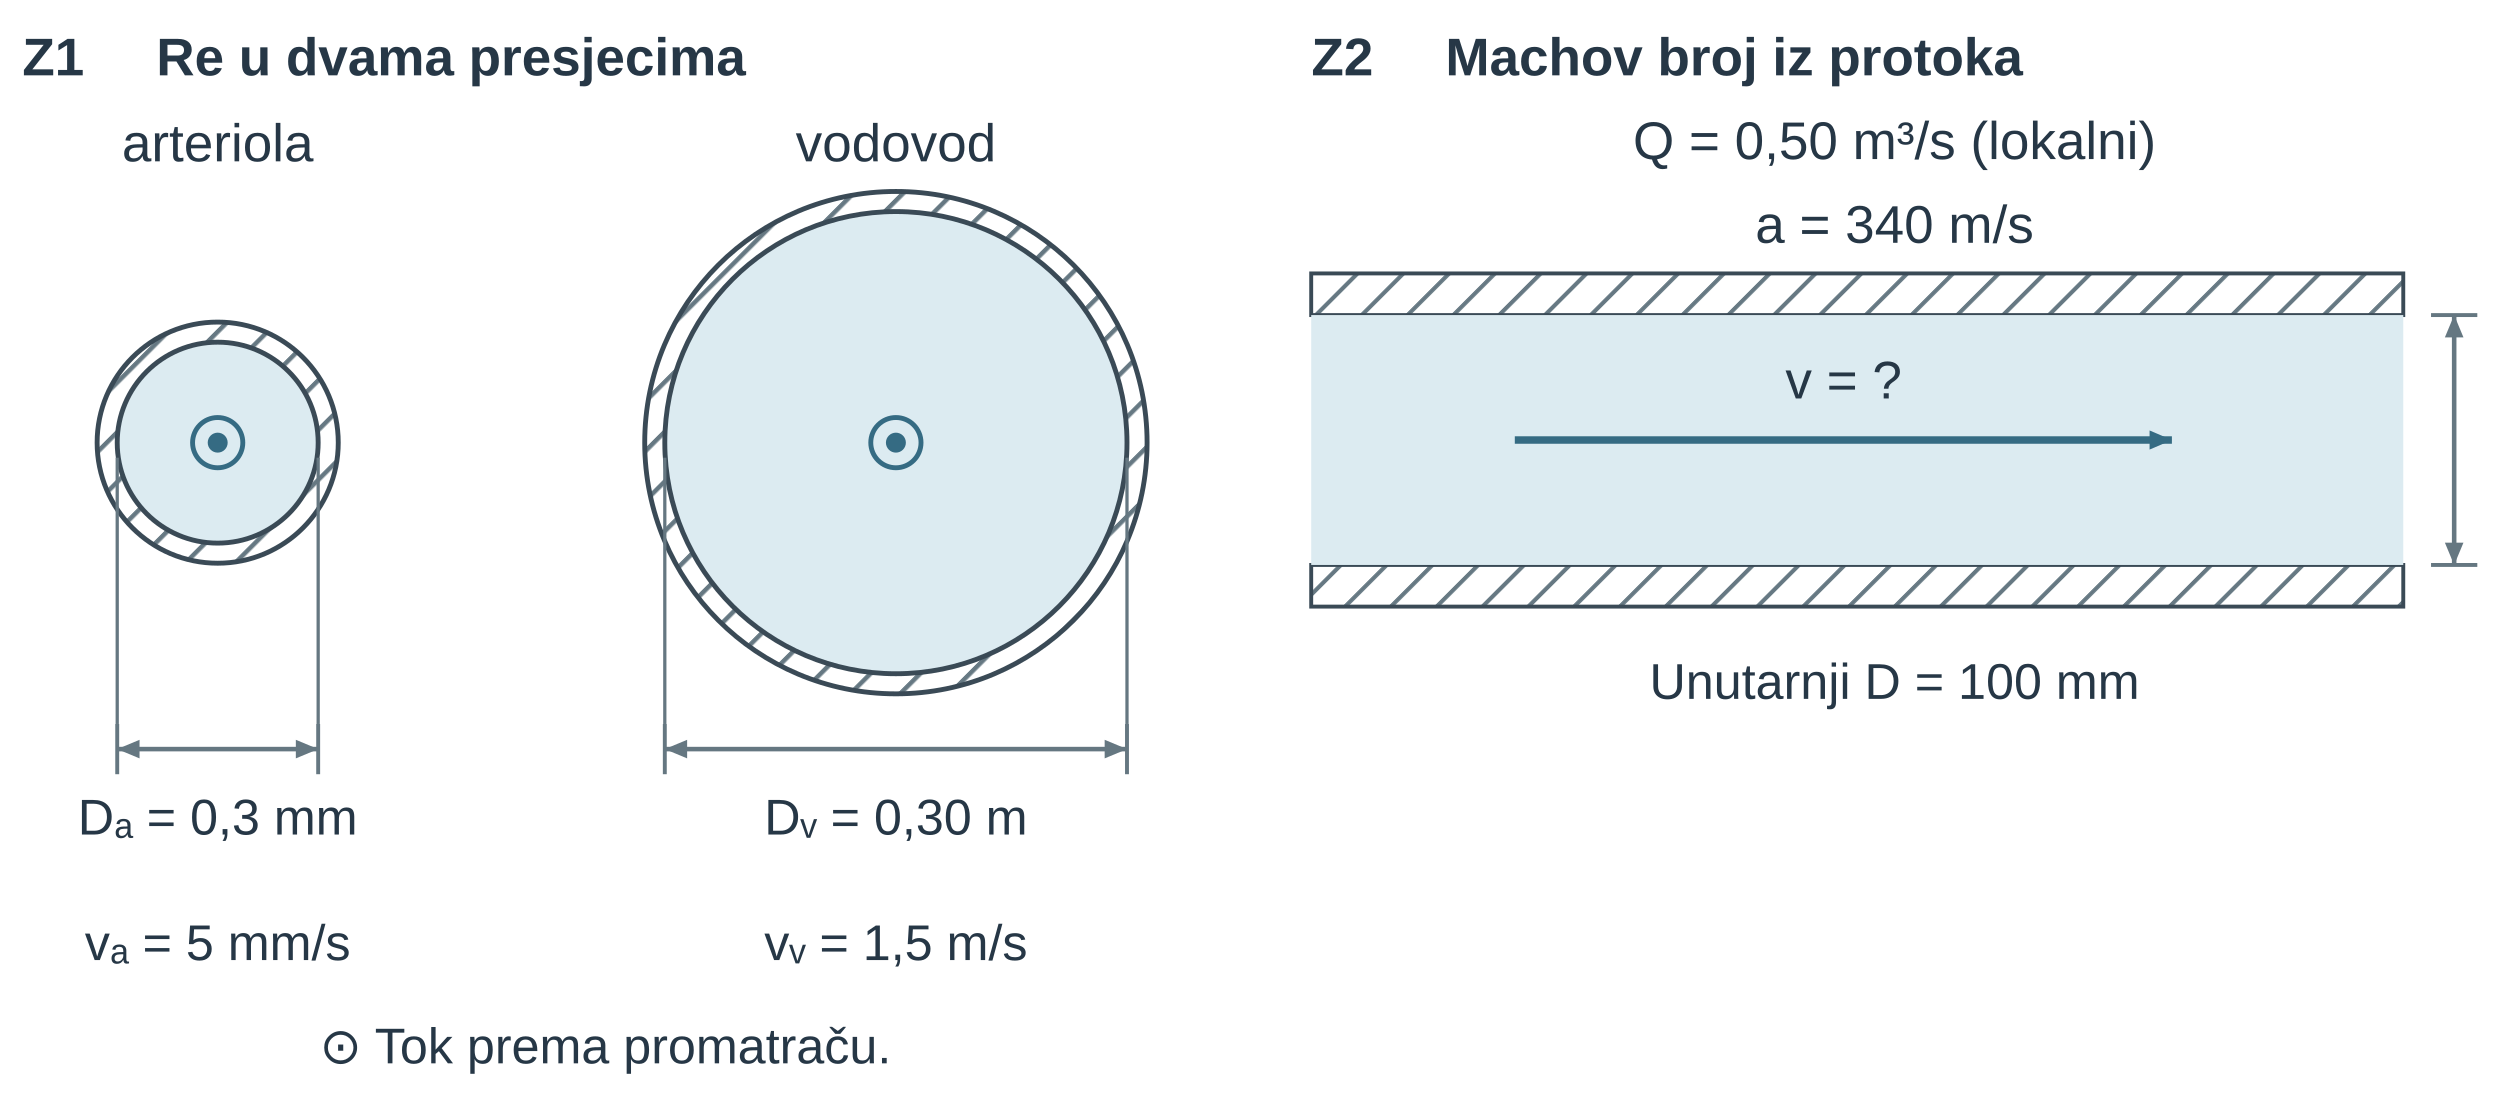
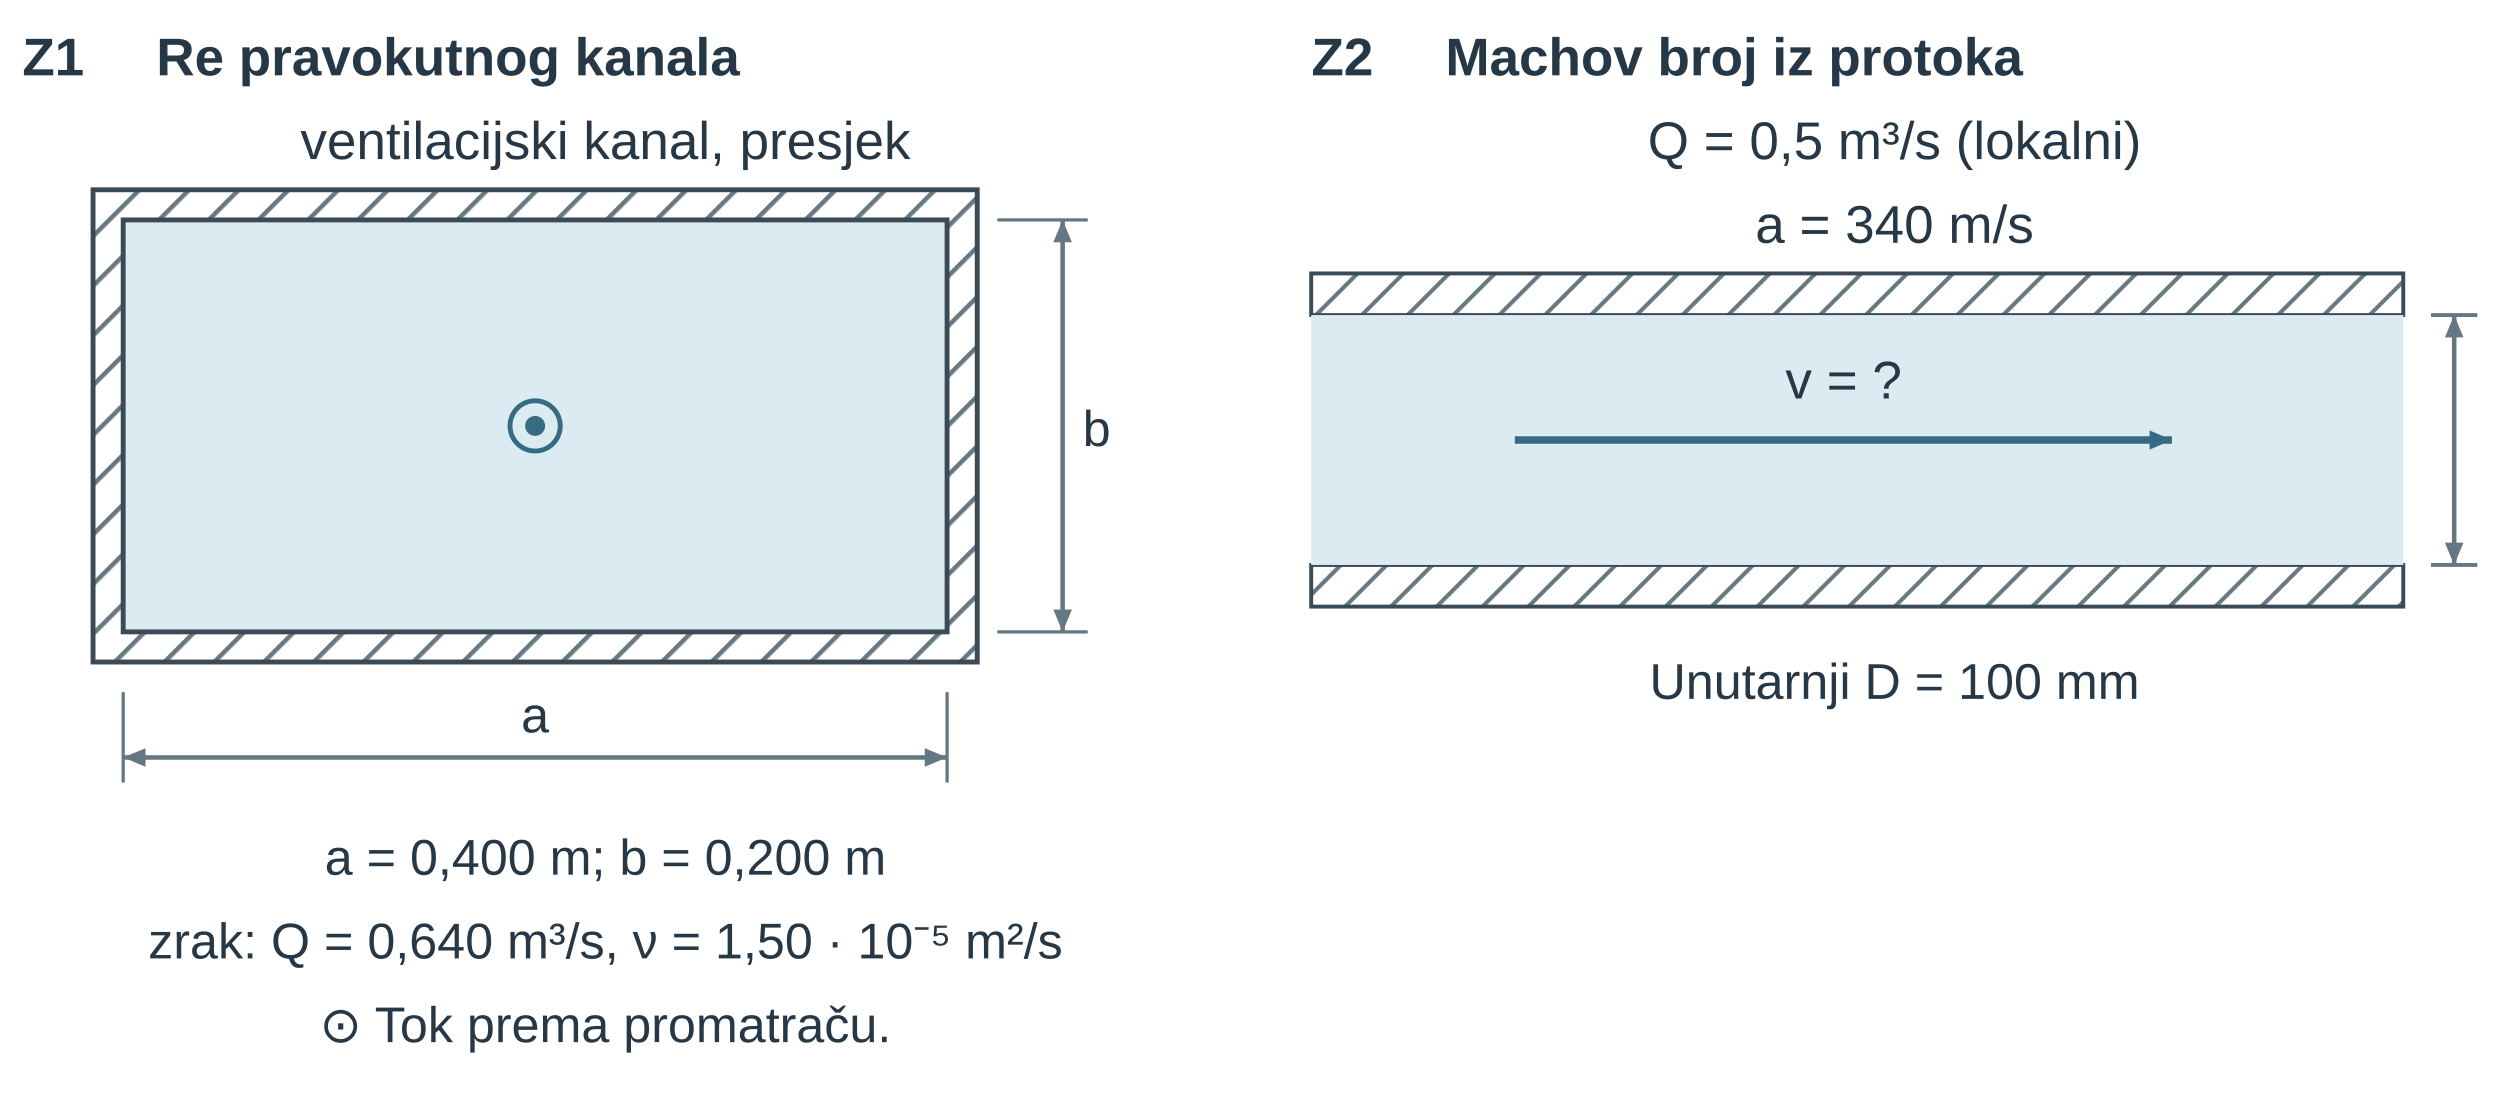
- <svg xmlns="http://www.w3.org/2000/svg" width="447.874pt" height="200pt" viewBox="0 0 447.874 200" role="img">
+ <svg xmlns="http://www.w3.org/2000/svg" width="447.874pt" height="196.2pt" viewBox="0 0 447.874 196.2" role="img">
  <defs>
    <pattern id="u14vs_hatch" width="7" height="7" patternUnits="userSpaceOnUse" patternTransform="rotate(45)">
      <line x1="0" y1="0" x2="0" y2="7" stroke="#657781" stroke-width="1.8" />
    </pattern>
    <marker id="u14vs_v" markerWidth="7" markerHeight="6" refX="7" refY="3" orient="auto">
      <path d="M0 0 L7 3 L0 6 Z" fill="#356b83" />
    </marker>
    <marker id="u14vs_dim" markerWidth="6" markerHeight="5" refX="6" refY="2.5" orient="auto-start-reverse">
      <path d="M0 0 L6 2.5 L0 5 Z" fill="#657781" />
    </marker>
    <marker id="u14vs_dimSmall" markerWidth="3" markerHeight="3" refX="3" refY="1.5" orient="auto-start-reverse">
      <path d="M0 0 L3 1.5 L0 3 Z" fill="#356b83" />
    </marker>
    <marker id="u14vs_forceMarker" markerWidth="7" markerHeight="6" refX="7" refY="3" orient="auto">
      <path d="M0 0 L7 3 L0 6 Z" fill="#356b83" />
    </marker>
    <marker id="u14vs_pressureMarker" markerWidth="7" markerHeight="6" refX="7" refY="3" orient="auto">
      <path d="M0 0 L7 3 L0 6 Z" fill="#356b83" />
    </marker>
    <marker id="u14vs_reactionMarker" markerWidth="7" markerHeight="6" refX="7" refY="3" orient="auto">
      <path d="M0 0 L7 3 L0 6 Z" fill="#356b83" />
    </marker>
    <marker id="u14vs_axisMarker" markerWidth="7" markerHeight="6" refX="7" refY="3" orient="auto">
      <path d="M0 0 L7 3 L0 6 Z" fill="#3a4a56" />
    </marker>
  </defs>
  <g font-family="Arial, Liberation Sans, sans-serif">
    <g transform="translate(4 13.5)">
      <text data-source-text="1" x="0" y="0" text-anchor="start" font-size="9.5" font-weight="600" fill="rgb(38, 55, 70)">Z1</text>
    </g>
    <g transform="translate(28 13.5)">
-       <text data-source-text="2" x="0" y="0" text-anchor="start" font-size="9.5" font-weight="600" fill="rgb(38, 55, 70)">Re u dvama presjecima</text>
+       <text data-source-text="2" x="0" y="0" text-anchor="start" font-size="9.5" font-weight="600" fill="rgb(38, 55, 70)">Re pravokutnog kanala</text>
    </g>
-     <g transform="translate(-26.328 -36.8) scale(0.9)">
+     <g transform="translate(108.469 28.5)">
+       <text data-source-text="3" x="0" y="0" text-anchor="middle" font-size="9.5" font-weight="400" fill="rgb(38, 55, 70)">ventilacijski kanal, presjek</text>
+     </g>
+     <g transform="translate(-40.559 -35.3) scale(0.9)">
      <g transform="matrix(1 0 0 1 3.586 7)">
-         <circle cx="69" cy="122" r="24" fill="url(#u14vs_hatch)" stroke="rgb(58, 74, 86)" stroke-width="0.972" stroke-linecap="butt" stroke-linejoin="miter" stroke-dasharray="none" fill-opacity="1" stroke-opacity="1" opacity="1" marker-start="none" marker-mid="none" marker-end="none" data-source-geometry="2" />
+         <rect x="60" y="70" width="176" height="94" rx="0" fill="url(#u14vs_hatch)" stroke="rgb(58, 74, 86)" stroke-width="0.972" stroke-linecap="butt" stroke-linejoin="miter" stroke-dasharray="none" fill-opacity="1" stroke-opacity="1" opacity="1" marker-start="none" marker-mid="none" marker-end="none" data-source-geometry="3" />
      </g>
    </g>
-     <g transform="translate(-26.328 -36.8) scale(0.9)">
+     <g transform="translate(-40.559 -35.3) scale(0.9)">
      <g transform="matrix(1 0 0 1 3.586 7)">
-         <circle cx="69" cy="122" r="20" fill="rgb(220, 235, 241)" stroke="rgb(58, 74, 86)" stroke-width="0.972" stroke-linecap="butt" stroke-linejoin="miter" stroke-dasharray="none" fill-opacity="1" stroke-opacity="1" opacity="1" marker-start="none" marker-mid="none" marker-end="none" data-source-geometry="3" />
+         <rect x="66" y="76" width="164" height="82" rx="0" fill="rgb(220, 235, 241)" stroke="rgb(58, 74, 86)" stroke-width="0.972" stroke-linecap="butt" stroke-linejoin="miter" stroke-dasharray="none" fill-opacity="1" stroke-opacity="1" opacity="1" marker-start="none" marker-mid="none" marker-end="none" data-source-geometry="4" />
      </g>
    </g>
-     <g transform="translate(-26.328 -36.8) scale(0.9)">
+     <g transform="translate(-40.559 -35.3) scale(0.9)">
      <g transform="matrix(1 0 0 1 3.586 7)">
-         <circle cx="69" cy="122" r="5" fill="none" stroke="rgb(53, 107, 131)" stroke-width="0.972" stroke-linecap="butt" stroke-linejoin="miter" stroke-dasharray="none" fill-opacity="1" stroke-opacity="1" opacity="1" marker-start="none" marker-mid="none" marker-end="none" data-source-geometry="4" />
+         <circle cx="148" cy="117" r="5" fill="none" stroke="rgb(53, 107, 131)" stroke-width="0.972" stroke-linecap="butt" stroke-linejoin="miter" stroke-dasharray="none" fill-opacity="1" stroke-opacity="1" opacity="1" marker-start="none" marker-mid="none" marker-end="none" data-source-geometry="5" />
      </g>
    </g>
-     <g transform="translate(-26.328 -36.8) scale(0.9)">
+     <g transform="translate(-40.559 -35.3) scale(0.9)">
      <g transform="matrix(1 0 0 1 3.586 7)">
-         <circle cx="69" cy="122" r="1.5" fill="rgb(53, 107, 131)" stroke="rgb(53, 107, 131)" stroke-width="0.972" stroke-linecap="butt" stroke-linejoin="miter" stroke-dasharray="none" fill-opacity="1" stroke-opacity="1" opacity="1" marker-start="none" marker-mid="none" marker-end="none" data-source-geometry="5" />
+         <circle cx="148" cy="117" r="1.5" fill="rgb(53, 107, 131)" stroke="rgb(53, 107, 131)" stroke-width="0.972" stroke-linecap="butt" stroke-linejoin="miter" stroke-dasharray="none" fill-opacity="1" stroke-opacity="1" opacity="1" marker-start="none" marker-mid="none" marker-end="none" data-source-geometry="6" />
      </g>
    </g>
-     <g transform="translate(-26.328 -36.8) scale(0.9)">
+     <g transform="translate(-40.559 -35.3) scale(0.9)">
      <g transform="matrix(1 0 0 1 3.586 7)">
-         <line x1="49" y1="178" x2="49" y2="188" stroke="rgb(101, 119, 129)" stroke-width="0.778" fill="rgb(58, 74, 86)" stroke-linecap="butt" stroke-linejoin="miter" stroke-dasharray="none" fill-opacity="1" stroke-opacity="1" opacity="1" marker-start="none" marker-mid="none" marker-end="none" data-source-geometry="7" />
+         <line x1="66" y1="170" x2="66" y2="188" stroke="rgb(101, 119, 129)" stroke-width="0.648" fill="rgb(58, 74, 86)" stroke-linecap="butt" stroke-linejoin="miter" stroke-dasharray="none" fill-opacity="1" stroke-opacity="1" opacity="1" marker-start="none" marker-mid="none" marker-end="none" data-source-geometry="7" />
      </g>
    </g>
-     <g transform="translate(-26.328 -36.8) scale(0.9)">
+     <g transform="translate(-40.559 -35.3) scale(0.9)">
      <g transform="matrix(1 0 0 1 3.586 7)">
-         <line x1="89" y1="178" x2="89" y2="188" stroke="rgb(101, 119, 129)" stroke-width="0.778" fill="rgb(58, 74, 86)" stroke-linecap="butt" stroke-linejoin="miter" stroke-dasharray="none" fill-opacity="1" stroke-opacity="1" opacity="1" marker-start="none" marker-mid="none" marker-end="none" data-source-geometry="8" />
+         <line x1="230" y1="170" x2="230" y2="188" stroke="rgb(101, 119, 129)" stroke-width="0.648" fill="rgb(58, 74, 86)" stroke-linecap="butt" stroke-linejoin="miter" stroke-dasharray="none" fill-opacity="1" stroke-opacity="1" opacity="1" marker-start="none" marker-mid="none" marker-end="none" data-source-geometry="8" />
      </g>
    </g>
    <defs>
      <marker id="u14vs_dim-print-0-9-marker-start" markerWidth="4.444" markerHeight="3.704" refX="6" refY="2.5" orient="auto-start-reverse" viewBox="0 0 6 5" markerUnits="userSpaceOnUse">
        <path d="M0 0 L6 2.5 L0 5 Z" fill="#657781" />
      </marker>
    </defs>
    <defs>
      <marker id="u14vs_dim-print-0-9-marker-end" markerWidth="4.444" markerHeight="3.704" refX="6" refY="2.5" orient="auto-start-reverse" viewBox="0 0 6 5" markerUnits="userSpaceOnUse">
        <path d="M0 0 L6 2.5 L0 5 Z" fill="#657781" />
      </marker>
    </defs>
-     <g transform="translate(-26.328 -36.8) scale(0.9)">
+     <g transform="translate(-40.559 -35.3) scale(0.9)">
      <g transform="matrix(1 0 0 1 3.586 7)">
-         <path d="M49 183 L89 183" fill="none" stroke="rgb(101, 119, 129)" stroke-width="0.907" marker-start="url(#u14vs_dim-print-0-9-marker-start)" marker-end="url(#u14vs_dim-print-0-9-marker-end)" stroke-linecap="butt" stroke-linejoin="miter" stroke-dasharray="none" fill-opacity="1" stroke-opacity="1" opacity="1" marker-mid="none" data-source-geometry="9" />
+         <path d="M66 183 L230 183" fill="none" stroke="rgb(101, 119, 129)" stroke-width="0.907" marker-start="url(#u14vs_dim-print-0-9-marker-start)" marker-end="url(#u14vs_dim-print-0-9-marker-end)" stroke-linecap="butt" stroke-linejoin="miter" stroke-dasharray="none" fill-opacity="1" stroke-opacity="1" opacity="1" marker-mid="none" data-source-geometry="9" />
      </g>
    </g>
-     <g transform="translate(-26.328 -36.8) scale(0.9)">
+     <g transform="translate(-40.559 -35.3) scale(0.9)">
      <g transform="matrix(1 0 0 1 3.586 7)">
-         <line x1="49" y1="125" x2="49" y2="178" stroke="rgb(101, 119, 129)" stroke-width="0.648" fill="rgb(58, 74, 86)" stroke-linecap="butt" stroke-linejoin="miter" stroke-dasharray="none" fill-opacity="1" stroke-opacity="1" opacity="1" marker-start="none" marker-mid="none" marker-end="none" data-source-geometry="11" />
+         <line x1="240" y1="76" x2="258" y2="76" stroke="rgb(101, 119, 129)" stroke-width="0.648" fill="rgb(58, 74, 86)" stroke-linecap="butt" stroke-linejoin="miter" stroke-dasharray="none" fill-opacity="1" stroke-opacity="1" opacity="1" marker-start="none" marker-mid="none" marker-end="none" data-source-geometry="11" />
      </g>
    </g>
-     <g transform="translate(-26.328 -36.8) scale(0.9)">
+     <g transform="translate(-40.559 -35.3) scale(0.9)">
      <g transform="matrix(1 0 0 1 3.586 7)">
-         <line x1="89" y1="125" x2="89" y2="178" stroke="rgb(101, 119, 129)" stroke-width="0.648" fill="rgb(58, 74, 86)" stroke-linecap="butt" stroke-linejoin="miter" stroke-dasharray="none" fill-opacity="1" stroke-opacity="1" opacity="1" marker-start="none" marker-mid="none" marker-end="none" data-source-geometry="12" />
-       </g>
-     </g>
-     <g transform="translate(-26.328 -36.8) scale(0.9)">
-       <g transform="matrix(1 0 0 1 3.586 7)">
-         <circle cx="204" cy="122" r="50" fill="url(#u14vs_hatch)" stroke="rgb(58, 74, 86)" stroke-width="0.972" stroke-linecap="butt" stroke-linejoin="miter" stroke-dasharray="none" fill-opacity="1" stroke-opacity="1" opacity="1" marker-start="none" marker-mid="none" marker-end="none" data-source-geometry="13" />
-       </g>
-     </g>
-     <g transform="translate(-26.328 -36.8) scale(0.9)">
-       <g transform="matrix(1 0 0 1 3.586 7)">
-         <circle cx="204" cy="122" r="46" fill="rgb(220, 235, 241)" stroke="rgb(58, 74, 86)" stroke-width="0.972" stroke-linecap="butt" stroke-linejoin="miter" stroke-dasharray="none" fill-opacity="1" stroke-opacity="1" opacity="1" marker-start="none" marker-mid="none" marker-end="none" data-source-geometry="14" />
-       </g>
-     </g>
-     <g transform="translate(-26.328 -36.8) scale(0.9)">
-       <g transform="matrix(1 0 0 1 3.586 7)">
-         <circle cx="204" cy="122" r="5" fill="none" stroke="rgb(53, 107, 131)" stroke-width="0.972" stroke-linecap="butt" stroke-linejoin="miter" stroke-dasharray="none" fill-opacity="1" stroke-opacity="1" opacity="1" marker-start="none" marker-mid="none" marker-end="none" data-source-geometry="15" />
-       </g>
-     </g>
-     <g transform="translate(-26.328 -36.8) scale(0.9)">
-       <g transform="matrix(1 0 0 1 3.586 7)">
-         <circle cx="204" cy="122" r="1.5" fill="rgb(53, 107, 131)" stroke="rgb(53, 107, 131)" stroke-width="0.972" stroke-linecap="butt" stroke-linejoin="miter" stroke-dasharray="none" fill-opacity="1" stroke-opacity="1" opacity="1" marker-start="none" marker-mid="none" marker-end="none" data-source-geometry="16" />
-       </g>
-     </g>
-     <g transform="translate(-26.328 -36.8) scale(0.9)">
-       <g transform="matrix(1 0 0 1 3.586 7)">
-         <line x1="158" y1="178" x2="158" y2="188" stroke="rgb(101, 119, 129)" stroke-width="0.778" fill="rgb(58, 74, 86)" stroke-linecap="butt" stroke-linejoin="miter" stroke-dasharray="none" fill-opacity="1" stroke-opacity="1" opacity="1" marker-start="none" marker-mid="none" marker-end="none" data-source-geometry="18" />
-       </g>
-     </g>
-     <g transform="translate(-26.328 -36.8) scale(0.9)">
-       <g transform="matrix(1 0 0 1 3.586 7)">
-         <line x1="250" y1="178" x2="250" y2="188" stroke="rgb(101, 119, 129)" stroke-width="0.778" fill="rgb(58, 74, 86)" stroke-linecap="butt" stroke-linejoin="miter" stroke-dasharray="none" fill-opacity="1" stroke-opacity="1" opacity="1" marker-start="none" marker-mid="none" marker-end="none" data-source-geometry="19" />
+         <line x1="240" y1="158" x2="258" y2="158" stroke="rgb(101, 119, 129)" stroke-width="0.648" fill="rgb(58, 74, 86)" stroke-linecap="butt" stroke-linejoin="miter" stroke-dasharray="none" fill-opacity="1" stroke-opacity="1" opacity="1" marker-start="none" marker-mid="none" marker-end="none" data-source-geometry="12" />
      </g>
    </g>
    <defs>
-       <marker id="u14vs_dim-print-0-20-marker-start" markerWidth="4.444" markerHeight="3.704" refX="6" refY="2.5" orient="auto-start-reverse" viewBox="0 0 6 5" markerUnits="userSpaceOnUse">
+       <marker id="u14vs_dim-print-0-13-marker-start" markerWidth="4.444" markerHeight="3.704" refX="6" refY="2.5" orient="auto-start-reverse" viewBox="0 0 6 5" markerUnits="userSpaceOnUse">
        <path d="M0 0 L6 2.5 L0 5 Z" fill="#657781" />
      </marker>
    </defs>
    <defs>
-       <marker id="u14vs_dim-print-0-20-marker-end" markerWidth="4.444" markerHeight="3.704" refX="6" refY="2.5" orient="auto-start-reverse" viewBox="0 0 6 5" markerUnits="userSpaceOnUse">
+       <marker id="u14vs_dim-print-0-13-marker-end" markerWidth="4.444" markerHeight="3.704" refX="6" refY="2.5" orient="auto-start-reverse" viewBox="0 0 6 5" markerUnits="userSpaceOnUse">
        <path d="M0 0 L6 2.5 L0 5 Z" fill="#657781" />
      </marker>
    </defs>
-     <g transform="translate(-26.328 -36.8) scale(0.9)">
+     <g transform="translate(-40.559 -35.3) scale(0.9)">
      <g transform="matrix(1 0 0 1 3.586 7)">
-         <path d="M158 183 L250 183" fill="none" stroke="rgb(101, 119, 129)" stroke-width="0.907" marker-start="url(#u14vs_dim-print-0-20-marker-start)" marker-end="url(#u14vs_dim-print-0-20-marker-end)" stroke-linecap="butt" stroke-linejoin="miter" stroke-dasharray="none" fill-opacity="1" stroke-opacity="1" opacity="1" marker-mid="none" data-source-geometry="20" />
+         <path d="M253 76 L253 158" fill="none" stroke="rgb(101, 119, 129)" stroke-width="0.907" marker-start="url(#u14vs_dim-print-0-13-marker-start)" marker-end="url(#u14vs_dim-print-0-13-marker-end)" stroke-linecap="butt" stroke-linejoin="miter" stroke-dasharray="none" fill-opacity="1" stroke-opacity="1" opacity="1" marker-mid="none" data-source-geometry="13" />
      </g>
    </g>
-     <g transform="translate(-26.328 -36.8) scale(0.9)">
-       <g transform="matrix(1 0 0 1 3.586 7)">
-         <line x1="158" y1="125" x2="158" y2="178" stroke="rgb(101, 119, 129)" stroke-width="0.648" fill="rgb(58, 74, 86)" stroke-linecap="butt" stroke-linejoin="miter" stroke-dasharray="none" fill-opacity="1" stroke-opacity="1" opacity="1" marker-start="none" marker-mid="none" marker-end="none" data-source-geometry="22" />
-       </g>
+     <g transform="translate(193.969 79.9)">
+       <text data-source-text="5" x="0" y="0" text-anchor="start" font-size="9" font-weight="400" fill="rgb(38, 55, 70)">b</text>
    </g>
-     <g transform="translate(-26.328 -36.8) scale(0.9)">
-       <g transform="matrix(1 0 0 1 3.586 7)">
-         <line x1="250" y1="125" x2="250" y2="178" stroke="rgb(101, 119, 129)" stroke-width="0.648" fill="rgb(58, 74, 86)" stroke-linecap="butt" stroke-linejoin="miter" stroke-dasharray="none" fill-opacity="1" stroke-opacity="1" opacity="1" marker-start="none" marker-mid="none" marker-end="none" data-source-geometry="23" />
-       </g>
+     <g transform="translate(95.869 131.2)">
+       <text data-source-text="4" x="0" y="0" text-anchor="middle" font-size="9" font-weight="400" fill="rgb(38, 55, 70)">a</text>
    </g>
-     <g transform="translate(39 28.9)">
-       <text data-source-text="3" x="0" y="0" text-anchor="middle" font-size="9.5" font-weight="400" fill="rgb(38, 55, 70)">arteriola</text>
+     <g transform="translate(108.469 156.7)">
+       <text data-source-text="6" x="0" y="0" text-anchor="middle" font-size="9" font-weight="400" fill="rgb(38, 55, 70)">a = 0,400 m; b = 0,200 m</text>
    </g>
-     <g transform="translate(160.5 28.9)">
-       <text data-source-text="5" x="0" y="0" text-anchor="middle" font-size="9.5" font-weight="400" fill="rgb(38, 55, 70)">vodovod</text>
+     <g transform="translate(108.469 171.7)">
+       <text data-source-text="7" x="0" y="0" text-anchor="middle" font-size="9" font-weight="400" fill="rgb(38, 55, 70)">zrak: Q = 0,640 m³/s, ν = 1,50 · 10⁻⁵ m²/s</text>
    </g>
-     <g transform="translate(39 149.5)">
-       <text data-source-text="4" x="0" y="0" text-anchor="middle" font-size="9" font-weight="400" fill="rgb(38, 55, 70)">Dₐ = 0,3 mm</text>
-     </g>
-     <g transform="translate(160.5 149.5)">
-       <text data-source-text="6" x="0" y="0" text-anchor="middle" font-size="9" font-weight="400" fill="rgb(38, 55, 70)">Dᵥ = 0,30 m</text>
-     </g>
-     <g transform="translate(39 172)">
-       <text data-source-text="7" x="0" y="0" text-anchor="middle" font-size="9" font-weight="400" fill="rgb(38, 55, 70)">vₐ = 5 mm/s</text>
-     </g>
-     <g transform="translate(160.5 172)">
-       <text data-source-text="8" x="0" y="0" text-anchor="middle" font-size="9" font-weight="400" fill="rgb(38, 55, 70)">vᵥ = 1,5 m/s</text>
-     </g>
-     <g transform="translate(108.469 190.5)">
-       <text data-source-text="9" x="0" y="0" text-anchor="middle" font-size="9" font-weight="400" fill="rgb(38, 55, 70)">⊙ Tok prema promatraču.</text>
+     <g transform="translate(108.469 186.7)">
+       <text data-source-text="8" x="0" y="0" text-anchor="middle" font-size="9" font-weight="400" fill="rgb(38, 55, 70)">⊙ Tok prema promatraču.</text>
    </g>
    <g transform="translate(230.937 0)">
      <g transform="translate(4 13.5)">
-         <text data-source-text="10" x="0" y="0" text-anchor="start" font-size="9.5" font-weight="600" fill="rgb(38, 55, 70)">Z2</text>
+         <text data-source-text="9" x="0" y="0" text-anchor="start" font-size="9.5" font-weight="600" fill="rgb(38, 55, 70)">Z2</text>
      </g>
      <g transform="translate(28 13.5)">
-         <text data-source-text="11" x="0" y="0" text-anchor="start" font-size="9.5" font-weight="600" fill="rgb(38, 55, 70)">Machov broj iz protoka</text>
+         <text data-source-text="10" x="0" y="0" text-anchor="start" font-size="9.5" font-weight="600" fill="rgb(38, 55, 70)">Machov broj iz protoka</text>
      </g>
      <g transform="translate(108.469 28.5)">
-         <text data-source-text="13" x="0" y="0" text-anchor="middle" font-size="9.5" font-weight="400" fill="rgb(38, 55, 70)">Q = 0,50 m³/s (lokalni)</text>
+         <text data-source-text="12" x="0" y="0" text-anchor="middle" font-size="9.5" font-weight="400" fill="rgb(38, 55, 70)">Q = 0,5 m³/s (lokalni)</text>
      </g>
      <g transform="translate(108.469 43.5)">
-         <text data-source-text="14" x="0" y="0" text-anchor="middle" font-size="9.5" font-weight="400" fill="rgb(38, 55, 70)">a = 340 m/s</text>
+         <text data-source-text="13" x="0" y="0" text-anchor="middle" font-size="9.5" font-weight="400" fill="rgb(38, 55, 70)">a = 340 m/s</text>
      </g>
      <g transform="translate(-255.999 -57.127) scale(0.829)">
        <g transform="matrix(1 0 0 1 285.586 7)">
-           <rect x="28" y="121" width="236" height="9" rx="0" fill="url(#u14vs_hatch)" stroke="rgb(58, 74, 86)" stroke-width="0.844" stroke-linecap="butt" stroke-linejoin="miter" stroke-dasharray="none" fill-opacity="1" stroke-opacity="1" opacity="1" marker-start="none" marker-mid="none" marker-end="none" data-source-geometry="29" />
+           <rect x="28" y="121" width="236" height="9" rx="0" fill="url(#u14vs_hatch)" stroke="rgb(58, 74, 86)" stroke-width="0.844" stroke-linecap="butt" stroke-linejoin="miter" stroke-dasharray="none" fill-opacity="1" stroke-opacity="1" opacity="1" marker-start="none" marker-mid="none" marker-end="none" data-source-geometry="20" />
        </g>
      </g>
      <g transform="translate(-255.999 -57.127) scale(0.829)">
        <g transform="matrix(1 0 0 1 285.586 7)">
-           <rect x="28" y="184" width="236" height="9" rx="0" fill="url(#u14vs_hatch)" stroke="rgb(58, 74, 86)" stroke-width="0.844" stroke-linecap="butt" stroke-linejoin="miter" stroke-dasharray="none" fill-opacity="1" stroke-opacity="1" opacity="1" marker-start="none" marker-mid="none" marker-end="none" data-source-geometry="30" />
+           <rect x="28" y="184" width="236" height="9" rx="0" fill="url(#u14vs_hatch)" stroke="rgb(58, 74, 86)" stroke-width="0.844" stroke-linecap="butt" stroke-linejoin="miter" stroke-dasharray="none" fill-opacity="1" stroke-opacity="1" opacity="1" marker-start="none" marker-mid="none" marker-end="none" data-source-geometry="21" />
        </g>
      </g>
      <g transform="translate(-255.999 -57.127) scale(0.829)">
        <g transform="matrix(1 0 0 1 285.586 7)">
-           <rect x="28" y="130" width="236" height="54" rx="0" fill="rgb(220, 235, 241)" stroke="none" stroke-width="1.2px" stroke-linecap="butt" stroke-linejoin="miter" stroke-dasharray="none" fill-opacity="1" stroke-opacity="1" opacity="1" marker-start="none" marker-mid="none" marker-end="none" data-source-geometry="31" />
+           <rect x="28" y="130" width="236" height="54" rx="0" fill="rgb(220, 235, 241)" stroke="none" stroke-width="1.2px" stroke-linecap="butt" stroke-linejoin="miter" stroke-dasharray="none" fill-opacity="1" stroke-opacity="1" opacity="1" marker-start="none" marker-mid="none" marker-end="none" data-source-geometry="22" />
        </g>
      </g>
      <defs>
-         <marker id="u14vs_v-print-1-32-marker-end" markerWidth="4.824" markerHeight="4.135" refX="7" refY="3" orient="auto" viewBox="0 0 7 6" markerUnits="userSpaceOnUse">
+         <marker id="u14vs_v-print-1-23-marker-end" markerWidth="4.824" markerHeight="4.135" refX="7" refY="3" orient="auto" viewBox="0 0 7 6" markerUnits="userSpaceOnUse">
          <path d="M0 0 L7 3 L0 6 Z" fill="#356b83" />
        </marker>
      </defs>
      <g transform="translate(-255.999 -57.127) scale(0.829)">
        <g transform="matrix(1 0 0 1 285.586 7)">
-           <path d="M72 157 L214 157" fill="none" stroke="rgb(53, 107, 131)" stroke-width="1.618" marker-end="url(#u14vs_v-print-1-32-marker-end)" stroke-linecap="butt" stroke-linejoin="miter" stroke-dasharray="none" fill-opacity="1" stroke-opacity="1" opacity="1" marker-start="none" marker-mid="none" data-source-geometry="32" />
+           <path d="M72 157 L214 157" fill="none" stroke="rgb(53, 107, 131)" stroke-width="1.618" marker-end="url(#u14vs_v-print-1-23-marker-end)" stroke-linecap="butt" stroke-linejoin="miter" stroke-dasharray="none" fill-opacity="1" stroke-opacity="1" opacity="1" marker-start="none" marker-mid="none" data-source-geometry="23" />
        </g>
      </g>
      <g transform="translate(-255.999 -57.127) scale(0.829)">
        <g transform="matrix(1 0 0 1 285.586 7)">
-           <line x1="270" y1="130" x2="280" y2="130" stroke="rgb(101, 119, 129)" stroke-width="0.844" fill="rgb(58, 74, 86)" stroke-linecap="butt" stroke-linejoin="miter" stroke-dasharray="none" fill-opacity="1" stroke-opacity="1" opacity="1" marker-start="none" marker-mid="none" marker-end="none" data-source-geometry="36" />
+           <line x1="270" y1="130" x2="280" y2="130" stroke="rgb(101, 119, 129)" stroke-width="0.844" fill="rgb(58, 74, 86)" stroke-linecap="butt" stroke-linejoin="miter" stroke-dasharray="none" fill-opacity="1" stroke-opacity="1" opacity="1" marker-start="none" marker-mid="none" marker-end="none" data-source-geometry="27" />
        </g>
      </g>
      <g transform="translate(-255.999 -57.127) scale(0.829)">
        <g transform="matrix(1 0 0 1 285.586 7)">
-           <line x1="270" y1="184" x2="280" y2="184" stroke="rgb(101, 119, 129)" stroke-width="0.844" fill="rgb(58, 74, 86)" stroke-linecap="butt" stroke-linejoin="miter" stroke-dasharray="none" fill-opacity="1" stroke-opacity="1" opacity="1" marker-start="none" marker-mid="none" marker-end="none" data-source-geometry="37" />
+           <line x1="270" y1="184" x2="280" y2="184" stroke="rgb(101, 119, 129)" stroke-width="0.844" fill="rgb(58, 74, 86)" stroke-linecap="butt" stroke-linejoin="miter" stroke-dasharray="none" fill-opacity="1" stroke-opacity="1" opacity="1" marker-start="none" marker-mid="none" marker-end="none" data-source-geometry="28" />
        </g>
      </g>
      <defs>
-         <marker id="u14vs_dim-print-1-38-marker-start" markerWidth="4.824" markerHeight="4.02" refX="6" refY="2.5" orient="auto-start-reverse" viewBox="0 0 6 5" markerUnits="userSpaceOnUse">
+         <marker id="u14vs_dim-print-1-29-marker-start" markerWidth="4.824" markerHeight="4.02" refX="6" refY="2.5" orient="auto-start-reverse" viewBox="0 0 6 5" markerUnits="userSpaceOnUse">
          <path d="M0 0 L6 2.5 L0 5 Z" fill="#657781" />
        </marker>
      </defs>
      <defs>
-         <marker id="u14vs_dim-print-1-38-marker-end" markerWidth="4.824" markerHeight="4.02" refX="6" refY="2.5" orient="auto-start-reverse" viewBox="0 0 6 5" markerUnits="userSpaceOnUse">
+         <marker id="u14vs_dim-print-1-29-marker-end" markerWidth="4.824" markerHeight="4.02" refX="6" refY="2.5" orient="auto-start-reverse" viewBox="0 0 6 5" markerUnits="userSpaceOnUse">
          <path d="M0 0 L6 2.5 L0 5 Z" fill="#657781" />
        </marker>
      </defs>
      <g transform="translate(-255.999 -57.127) scale(0.829)">
        <g transform="matrix(1 0 0 1 285.586 7)">
-           <path d="M275 130 L275 184" fill="none" stroke="rgb(101, 119, 129)" stroke-width="0.985" marker-start="url(#u14vs_dim-print-1-38-marker-start)" marker-end="url(#u14vs_dim-print-1-38-marker-end)" stroke-linecap="butt" stroke-linejoin="miter" stroke-dasharray="none" fill-opacity="1" stroke-opacity="1" opacity="1" marker-mid="none" data-source-geometry="38" />
+           <path d="M275 130 L275 184" fill="none" stroke="rgb(101, 119, 129)" stroke-width="0.985" marker-start="url(#u14vs_dim-print-1-29-marker-start)" marker-end="url(#u14vs_dim-print-1-29-marker-end)" stroke-linecap="butt" stroke-linejoin="miter" stroke-dasharray="none" fill-opacity="1" stroke-opacity="1" opacity="1" marker-mid="none" data-source-geometry="29" />
        </g>
      </g>
      <g transform="translate(99.348 71.386)">
-         <text data-source-text="12" x="0" y="0" text-anchor="middle" font-size="9.5" font-weight="400" fill="rgb(38, 55, 70)">v = ?</text>
+         <text data-source-text="11" x="0" y="0" text-anchor="middle" font-size="9.5" font-weight="400" fill="rgb(38, 55, 70)">v = ?</text>
      </g>
      <g transform="translate(108.469 125.196)">
-         <text data-source-text="15" x="0" y="0" text-anchor="middle" font-size="9" font-weight="400" fill="rgb(38, 55, 70)">Unutarnji D = 100 mm</text>
+         <text data-source-text="14" x="0" y="0" text-anchor="middle" font-size="9" font-weight="400" fill="rgb(38, 55, 70)">Unutarnji D = 100 mm</text>
      </g>
    </g>
  </g>
</svg>
